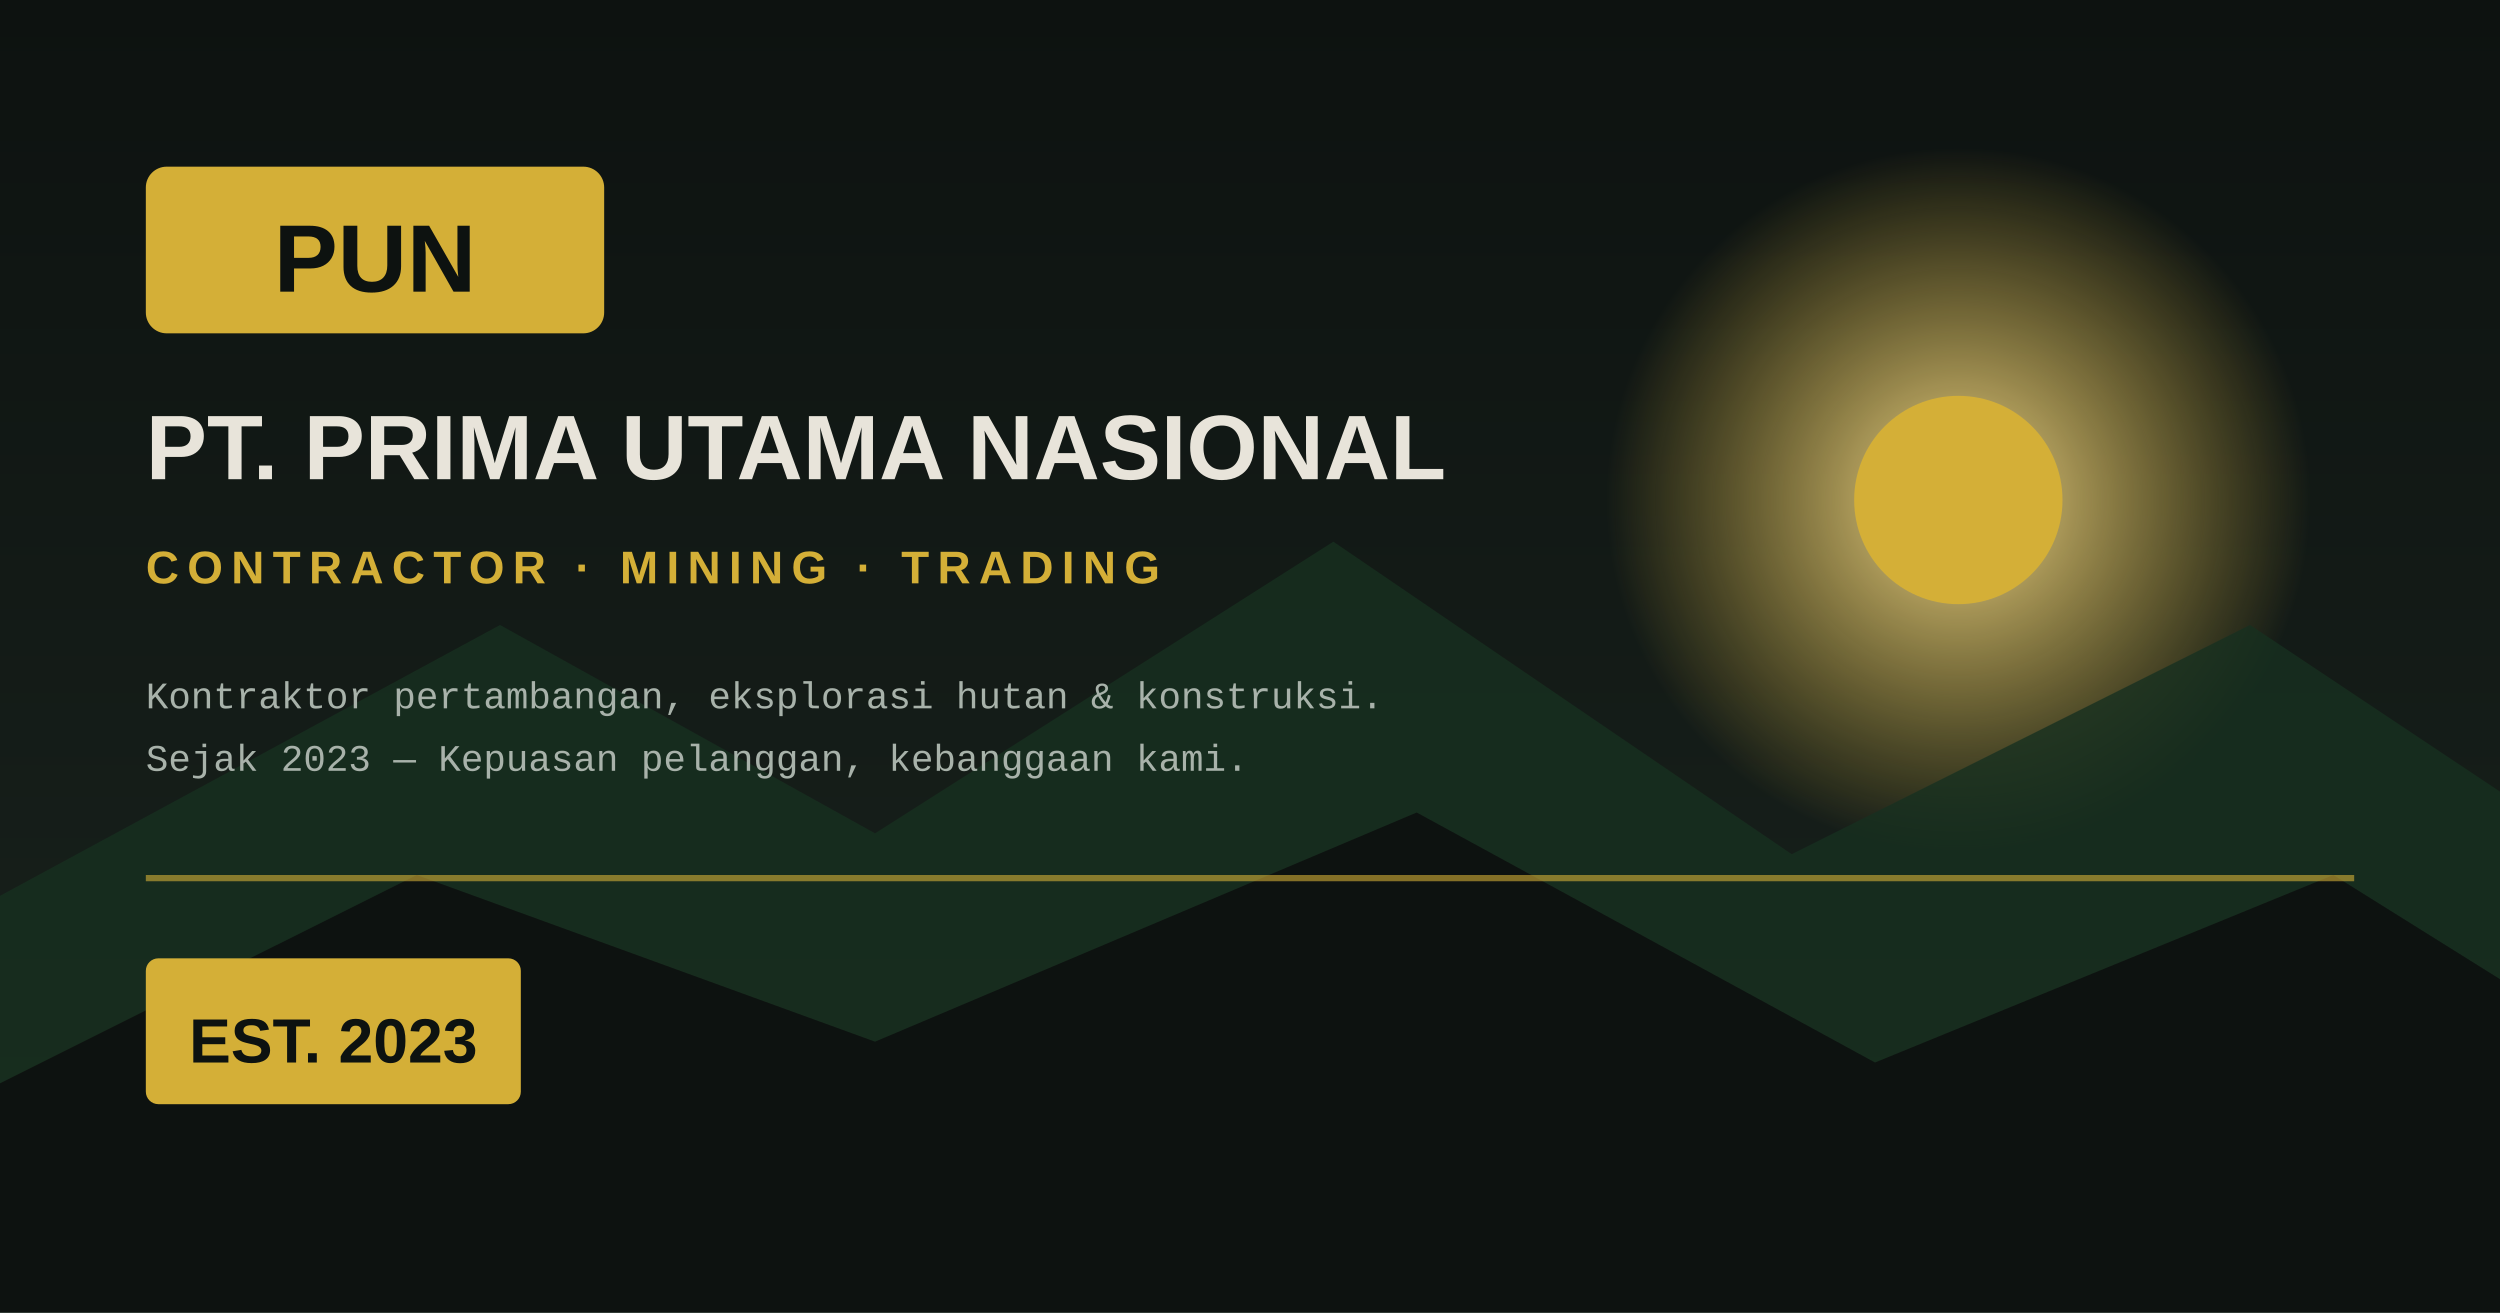
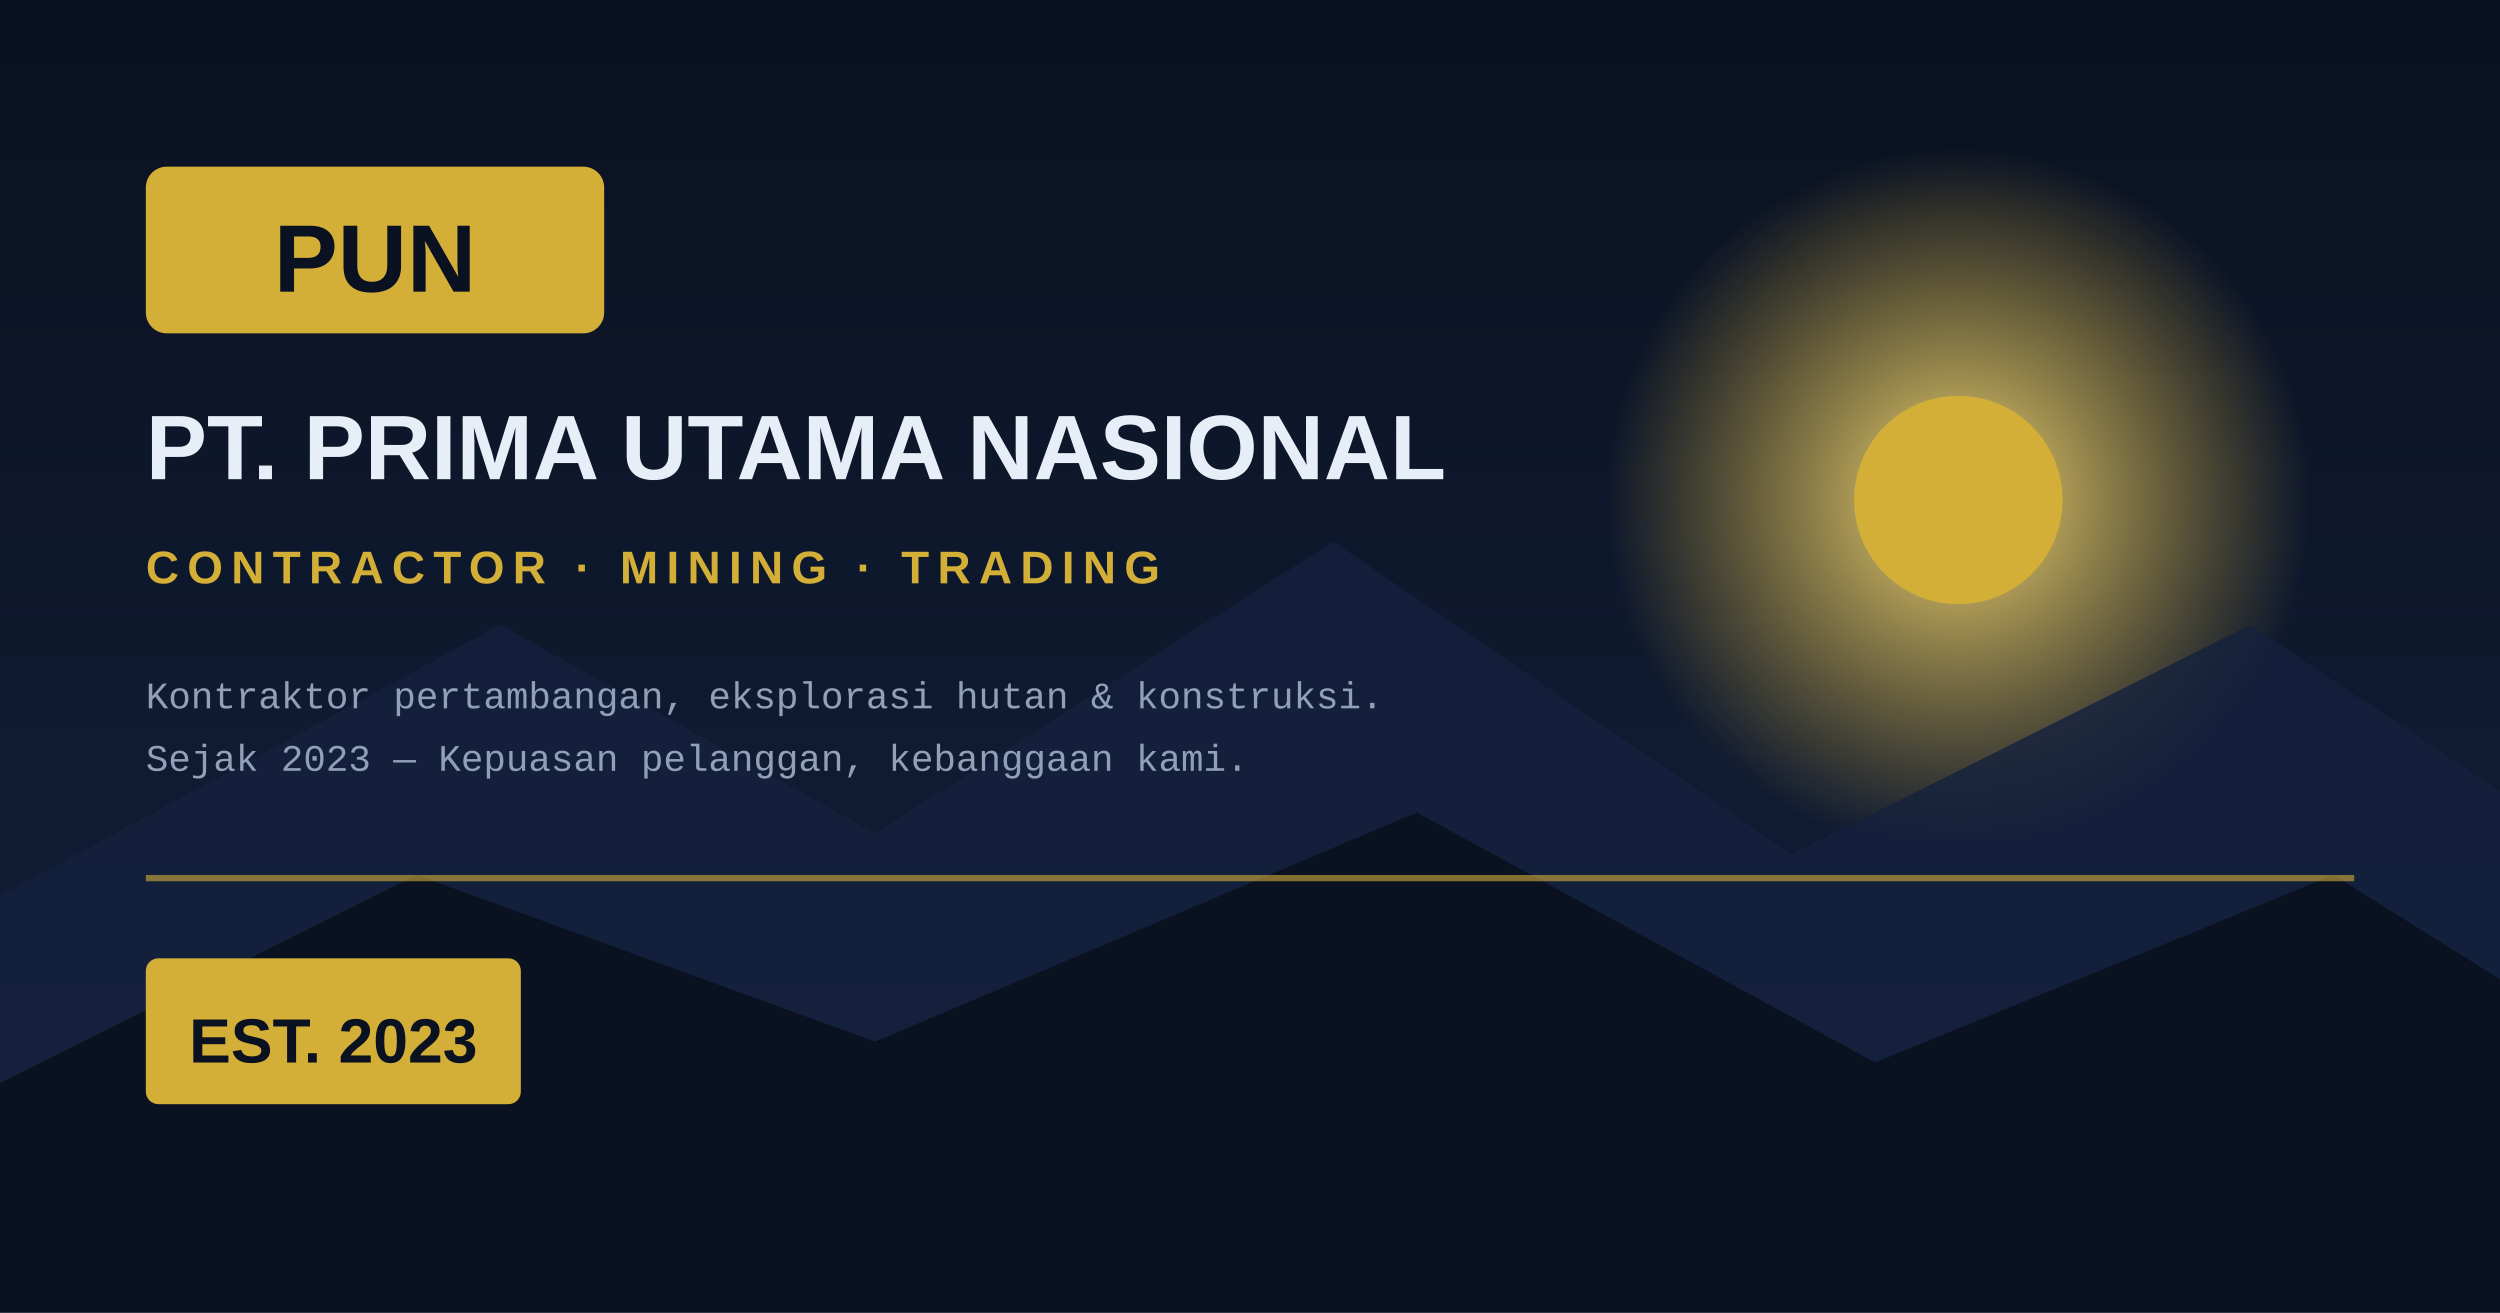
<svg xmlns="http://www.w3.org/2000/svg" width="1200" height="630" viewBox="0 0 1200 630">
  <defs>
    <linearGradient id="sky" x1="0" y1="0" x2="0" y2="1">
-       <stop offset="0" stop-color="#0d1210" />
-       <stop offset="1" stop-color="#1a241e" />
+       <stop offset="0" stop-color="#0a1120" />
+       <stop offset="1" stop-color="#14213d" />
    </linearGradient>
    <radialGradient id="sun" cx="0.5" cy="0.5" r="0.5">
-       <stop offset="0" stop-color="#f0d78c" />
+       <stop offset="0" stop-color="#f5d97a" />
      <stop offset="1" stop-color="#d4af37" stop-opacity="0" />
    </radialGradient>
  </defs>
  <rect width="1200" height="630" fill="url(#sky)" />
  <circle cx="940" cy="240" r="170" fill="url(#sun)" />
  <circle cx="940" cy="240" r="50" fill="#d4af37" />
-   <path d="M0 430 L240 300 L420 400 L640 260 L860 410 L1080 300 L1200 380 L1200 630 L0 630 Z" fill="#16301f" opacity="0.8" />
-   <path d="M0 520 L200 420 L420 500 L680 390 L900 510 L1120 420 L1200 470 L1200 630 L0 630 Z" fill="#0d1210" />
+   <path d="M0 430 L240 300 L420 400 L640 260 L860 410 L1080 300 L1200 380 L1200 630 L0 630 Z" fill="#14213d" opacity="0.8" />
+   <path d="M0 520 L200 420 L420 500 L680 390 L900 510 L1120 420 L1200 470 L1200 630 L0 630 Z" fill="#0a1120" />
  <rect x="70" y="80" width="220" height="80" rx="10" fill="#d4af37" />
-   <text x="180" y="140" font-family="Arial Narrow, Arial, sans-serif" font-size="46" font-weight="900" fill="#0d1210" text-anchor="middle">PUN</text>
-   <text x="70" y="230" font-family="Arial Narrow, Arial, sans-serif" font-size="44" font-weight="900" fill="#e8e4da">PT. PRIMA UTAMA NASIONAL</text>
+   <text x="180" y="140" font-family="Arial Narrow, Arial, sans-serif" font-size="46" font-weight="900" fill="#0a1120" text-anchor="middle">PUN</text>
+   <text x="70" y="230" font-family="Arial Narrow, Arial, sans-serif" font-size="44" font-weight="900" fill="#e8eef7">PT. PRIMA UTAMA NASIONAL</text>
  <text x="70" y="280" font-family="Arial Narrow, Arial, sans-serif" font-size="22" font-weight="700" fill="#d4af37" letter-spacing="4">CONTRACTOR · MINING · TRADING</text>
-   <text x="70" y="340" font-family="Courier New, monospace" font-size="18" fill="#a8b2aa">Kontraktor pertambangan, eksplorasi hutan &amp; konstruksi.</text>
-   <text x="70" y="370" font-family="Courier New, monospace" font-size="18" fill="#a8b2aa">Sejak 2023 — Kepuasan pelanggan, kebanggaan kami.</text>
+   <text x="70" y="340" font-family="Courier New, monospace" font-size="18" fill="#8fa0b8">Kontraktor pertambangan, eksplorasi hutan &amp; konstruksi.</text>
+   <text x="70" y="370" font-family="Courier New, monospace" font-size="18" fill="#8fa0b8">Sejak 2023 — Kepuasan pelanggan, kebanggaan kami.</text>
  <rect x="70" y="420" width="1060" height="3" fill="#d4af37" opacity="0.6" />
  <rect x="70" y="460" width="180" height="70" rx="6" fill="#d4af37" />
-   <text x="160" y="510" font-family="Arial Narrow, Arial, sans-serif" font-size="30" font-weight="900" fill="#0d1210" text-anchor="middle">EST. 2023</text>
+   <text x="160" y="510" font-family="Arial Narrow, Arial, sans-serif" font-size="30" font-weight="900" fill="#0a1120" text-anchor="middle">EST. 2023</text>
</svg>
